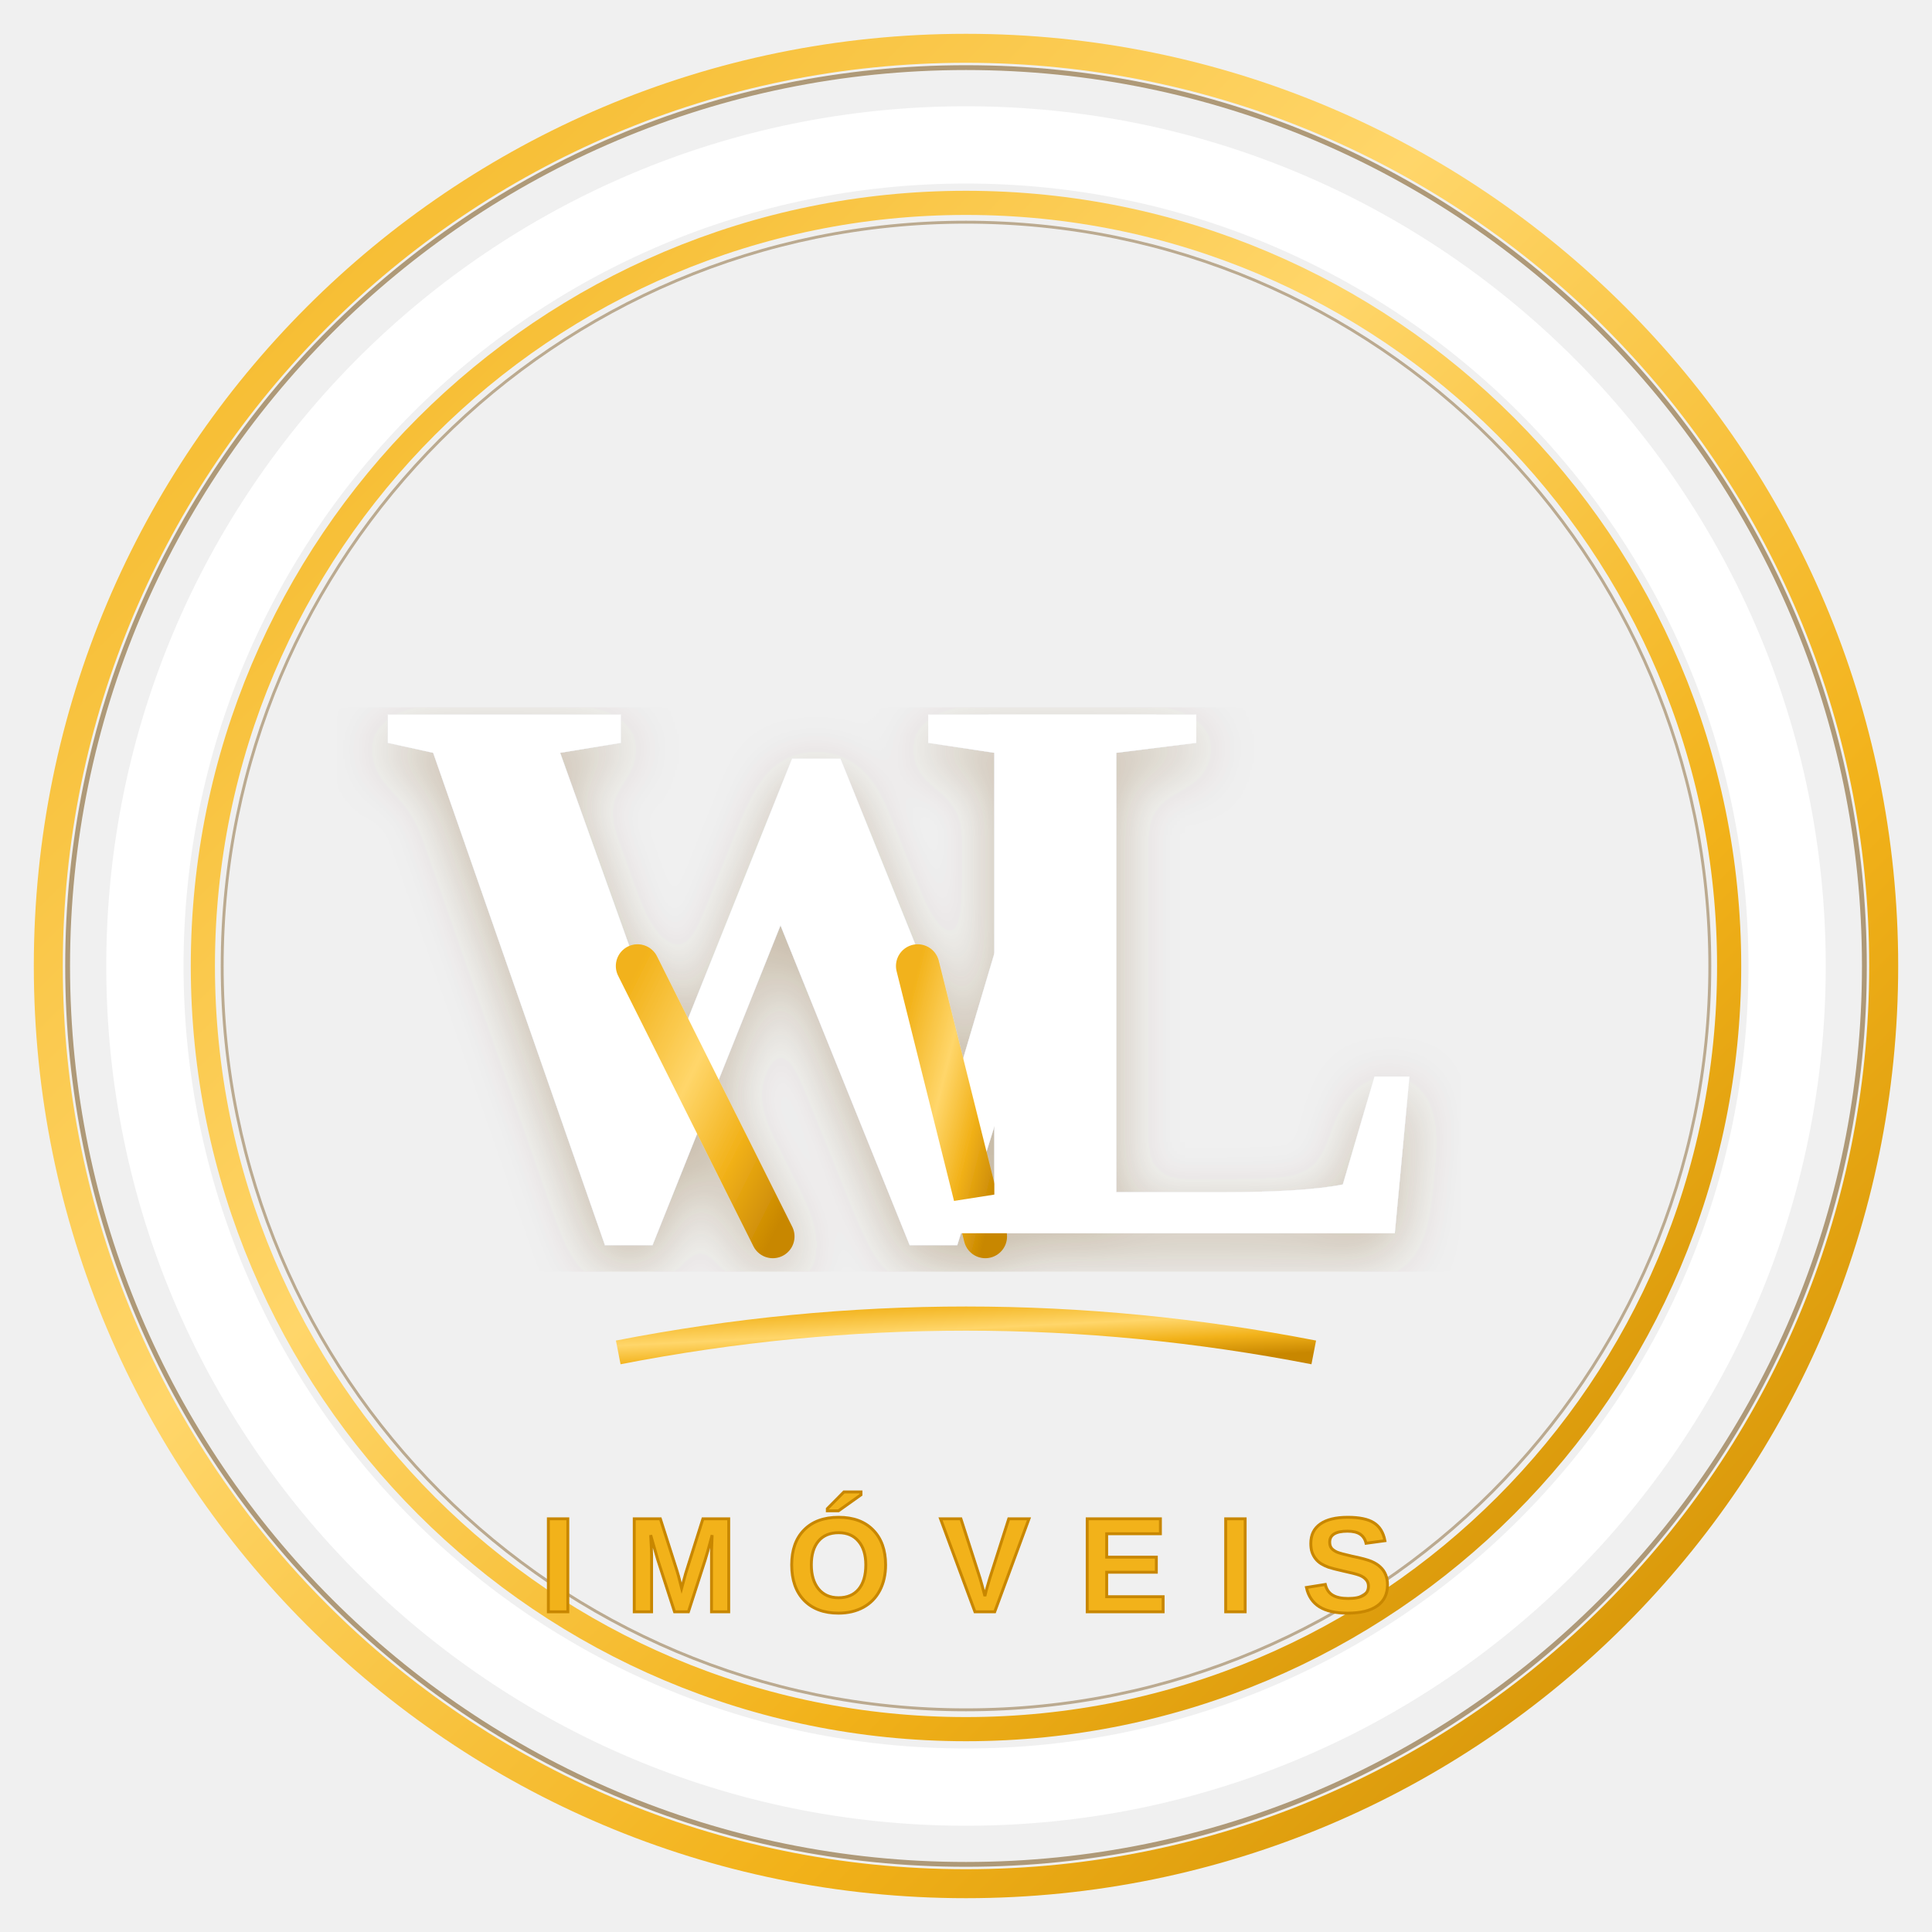
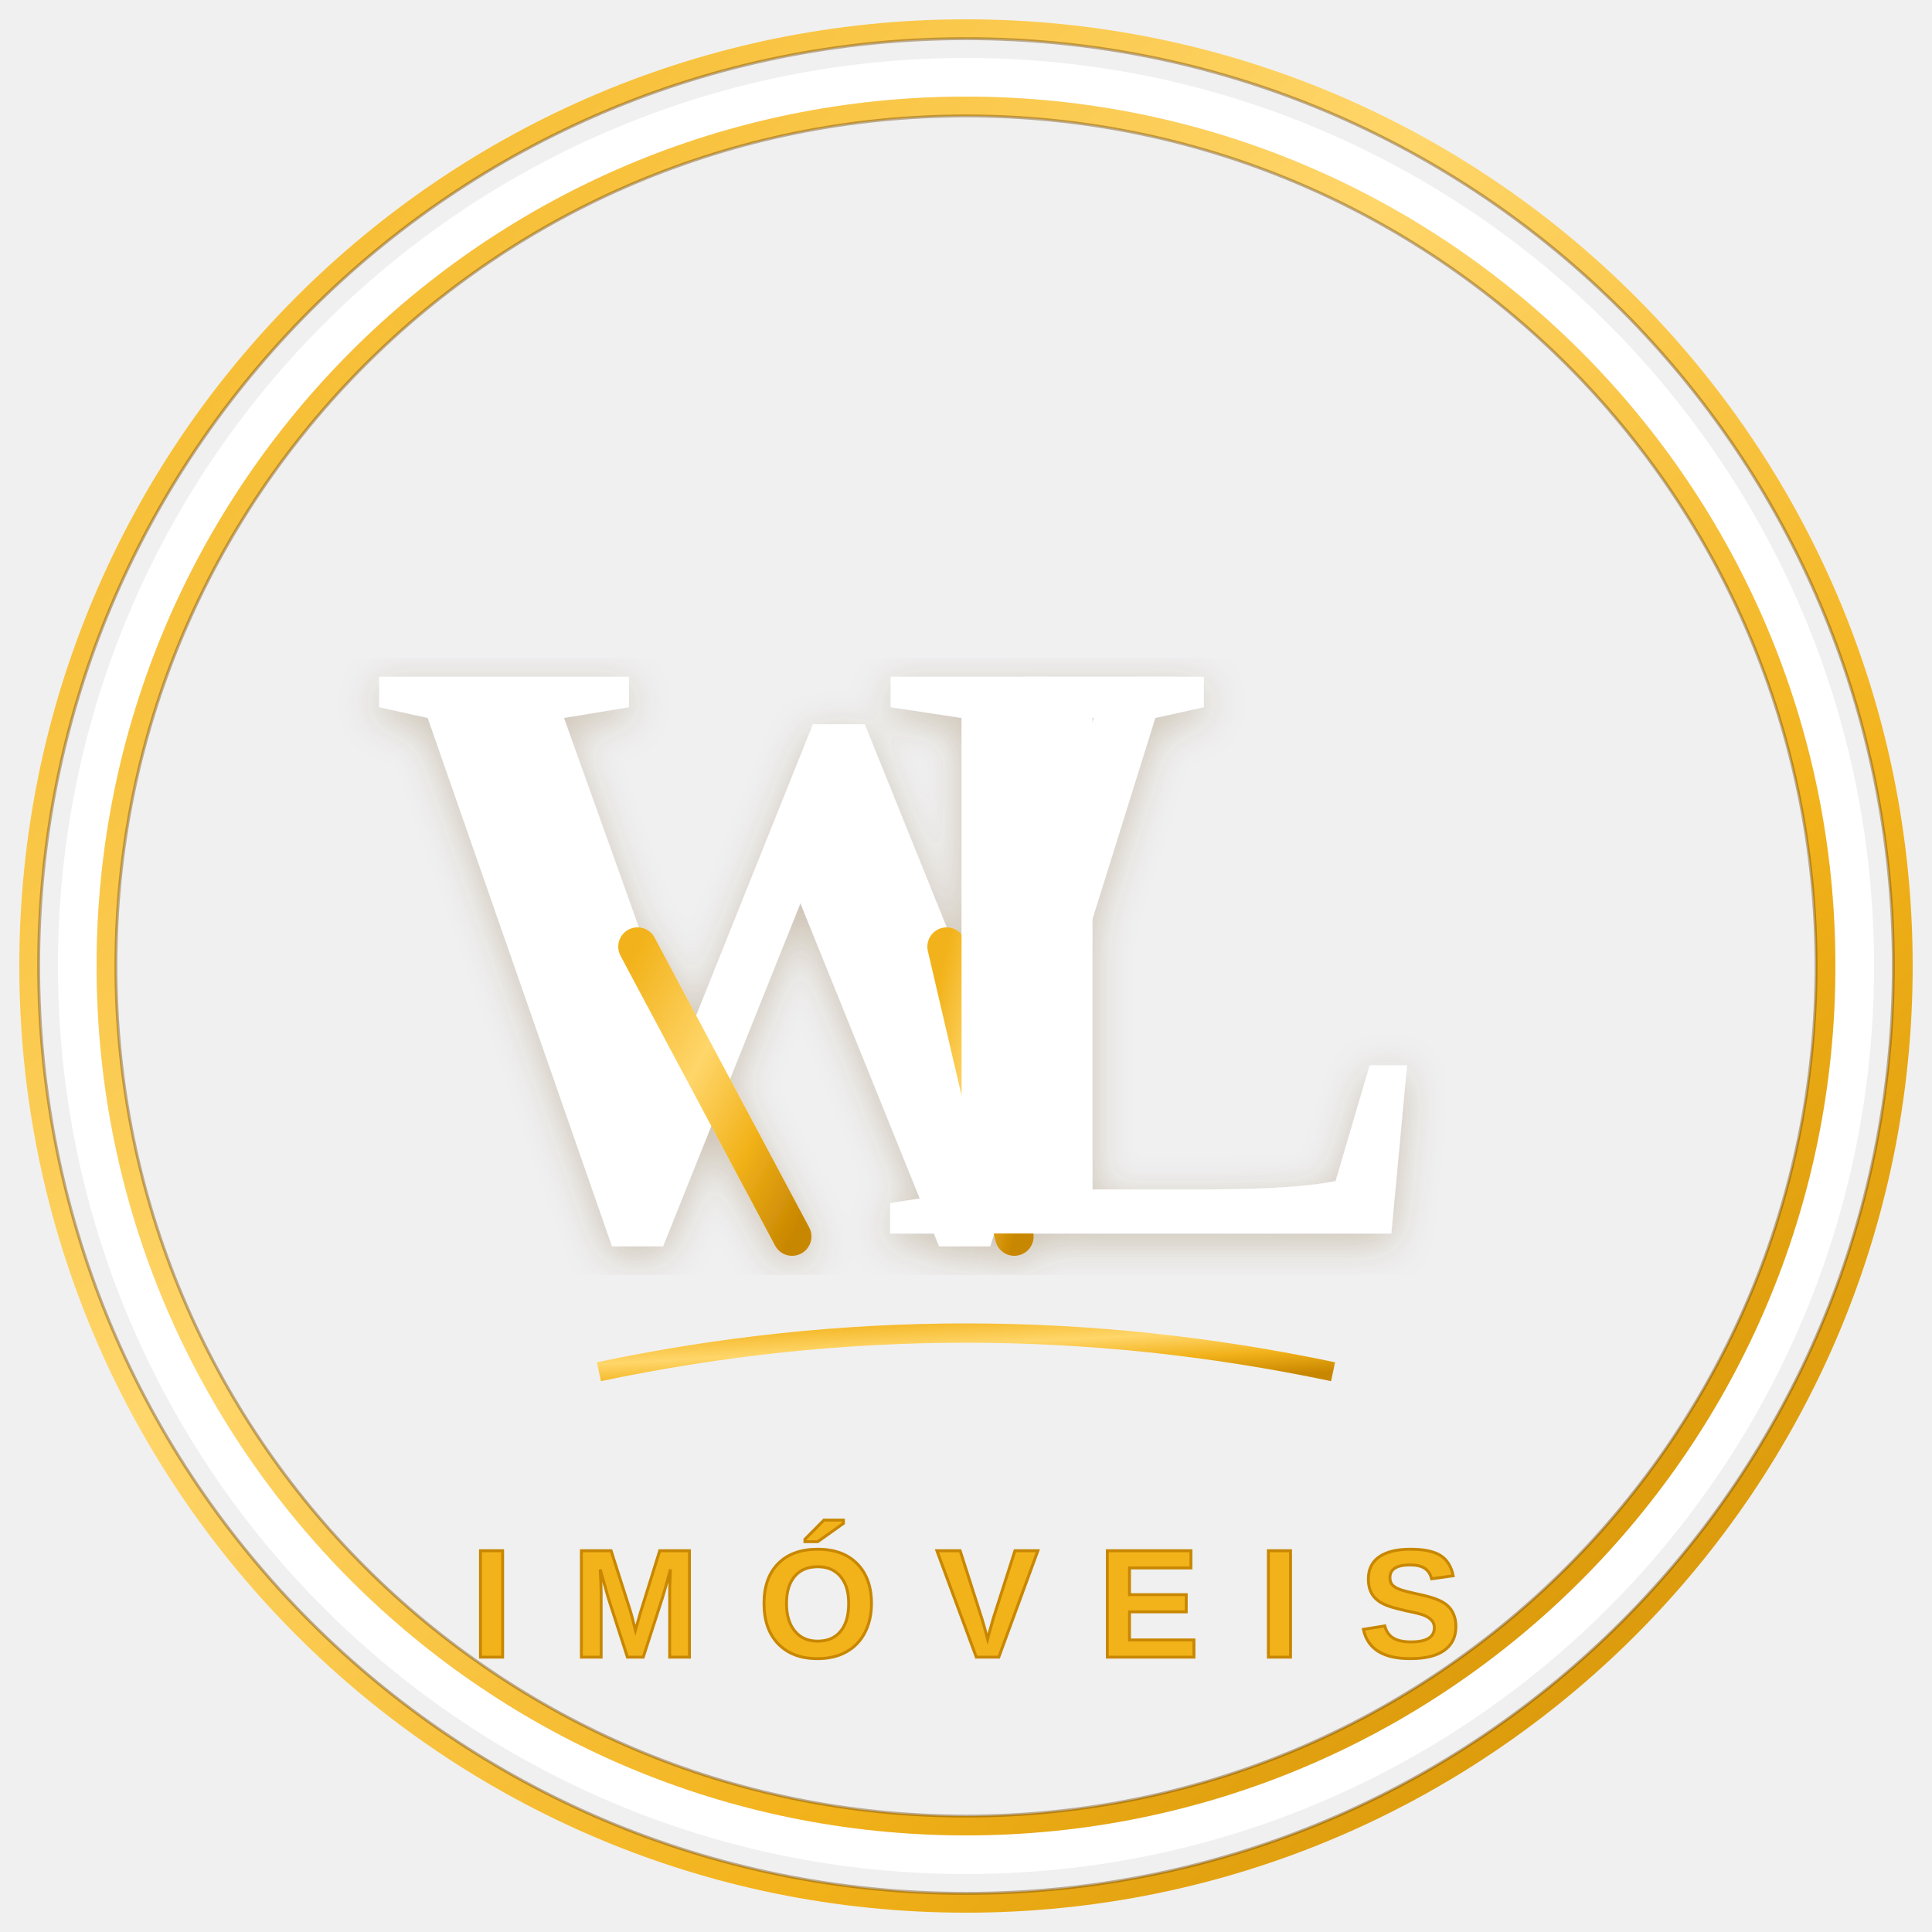
<svg xmlns="http://www.w3.org/2000/svg" viewBox="0 0 200 200" width="200" height="200">
  <defs>
    <linearGradient id="goldGrad" x1="0%" y1="0%" x2="100%" y2="100%">
      <stop offset="0%" style="stop-color:#F2B21A" />
      <stop offset="40%" style="stop-color:#FFD66A" />
      <stop offset="70%" style="stop-color:#F2B21A" />
      <stop offset="100%" style="stop-color:#C88700" />
    </linearGradient>
    <filter id="shadow" x="-5%" y="-5%" width="110%" height="110%">
-       <feDropShadow dx="0" dy="2" stdDeviation="3" flood-color="#6B4200" flood-opacity="0.3" />
+       <feDropShadow dx="0" dy="1" stdDeviation="2" flood-color="#6B4200" flood-opacity="0.25" />
    </filter>
  </defs>
-   <circle cx="100" cy="100" r="95" fill="none" stroke="url(#goldGrad)" stroke-width="3" />
-   <circle cx="100" cy="100" r="93" fill="none" stroke="#6B4200" stroke-width="0.5" opacity="0.5" />
-   <circle cx="100" cy="100" r="85" fill="none" stroke="#FFFFFF" stroke-width="8" />
-   <circle cx="100" cy="100" r="79" fill="none" stroke="url(#goldGrad)" stroke-width="2.5" />
-   <circle cx="100" cy="100" r="77" fill="none" stroke="#6B4200" stroke-width="0.3" opacity="0.4" />
+   <circle cx="100" cy="100" r="97" fill="none" stroke="url(#goldGrad)" stroke-width="2" />
+   <circle cx="100" cy="100" r="96" fill="none" stroke="#6B4200" stroke-width="0.3" opacity="0.4" />
+   <circle cx="100" cy="100" r="92" fill="none" stroke="#FFFFFF" stroke-width="4" />
+   <circle cx="100" cy="100" r="89" fill="none" stroke="url(#goldGrad)" stroke-width="2" />
+   <circle cx="100" cy="100" r="88" fill="none" stroke="#6B4200" stroke-width="0.3" opacity="0.4" />
  <g filter="url(#shadow)">
-     <text x="80" y="100" font-family="'Times New Roman', Georgia, serif" font-size="82" font-weight="bold" fill="#FFFFFF" text-anchor="middle" dominant-baseline="central">W</text>
-     <path d="M 95 100 L 102 128" stroke="url(#goldGrad)" stroke-width="4.5" stroke-linecap="round" fill="none" />
-     <path d="M 80 128 L 66 100" stroke="url(#goldGrad)" stroke-width="4.5" stroke-linecap="round" fill="none" />
-     <text x="122" y="100" font-family="'Times New Roman', Georgia, serif" font-size="82" font-weight="bold" fill="#FFFFFF" text-anchor="middle" dominant-baseline="central">L</text>
-     <path d="M 108 128 L 136 128" stroke="url(#goldGrad)" stroke-width="5" stroke-linecap="round" fill="none" />
+     <text x="82" y="98" font-family="'Times New Roman', Georgia, serif" font-size="88" font-weight="bold" fill="#FFFFFF" text-anchor="middle" dominant-baseline="central">W</text>
+     <path d="M 98 98 L 105 128" stroke="url(#goldGrad)" stroke-width="4" stroke-linecap="round" fill="none" />
+     <path d="M 82 128 L 66 98" stroke="url(#goldGrad)" stroke-width="4" stroke-linecap="round" fill="none" />
+     <text x="120" y="98" font-family="'Times New Roman', Georgia, serif" font-size="88" font-weight="bold" fill="#FFFFFF" text-anchor="middle" dominant-baseline="central">L</text>
+     <path d="M 106 128 L 134 128" stroke="url(#goldGrad)" stroke-width="5" stroke-linecap="round" fill="none" />
  </g>
-   <path d="M 64 140 Q 100 133 136 140" fill="none" stroke="url(#goldGrad)" stroke-width="2.5" />
-   <text x="100" y="162" font-family="Arial, Helvetica, sans-serif" font-size="14" font-weight="bold" fill="#F2B21A" text-anchor="middle" letter-spacing="5" dominant-baseline="central" stroke="#C88700" stroke-width="0.3">
+   <path d="M 62 142 Q 100 134 138 142" fill="none" stroke="url(#goldGrad)" stroke-width="2" />
+   <text x="100" y="166" font-family="Arial, Helvetica, sans-serif" font-size="16" font-weight="bold" fill="#F2B21A" text-anchor="middle" letter-spacing="6" dominant-baseline="central" stroke="#C88700" stroke-width="0.3">
    IMÓVEIS
  </text>
</svg>
